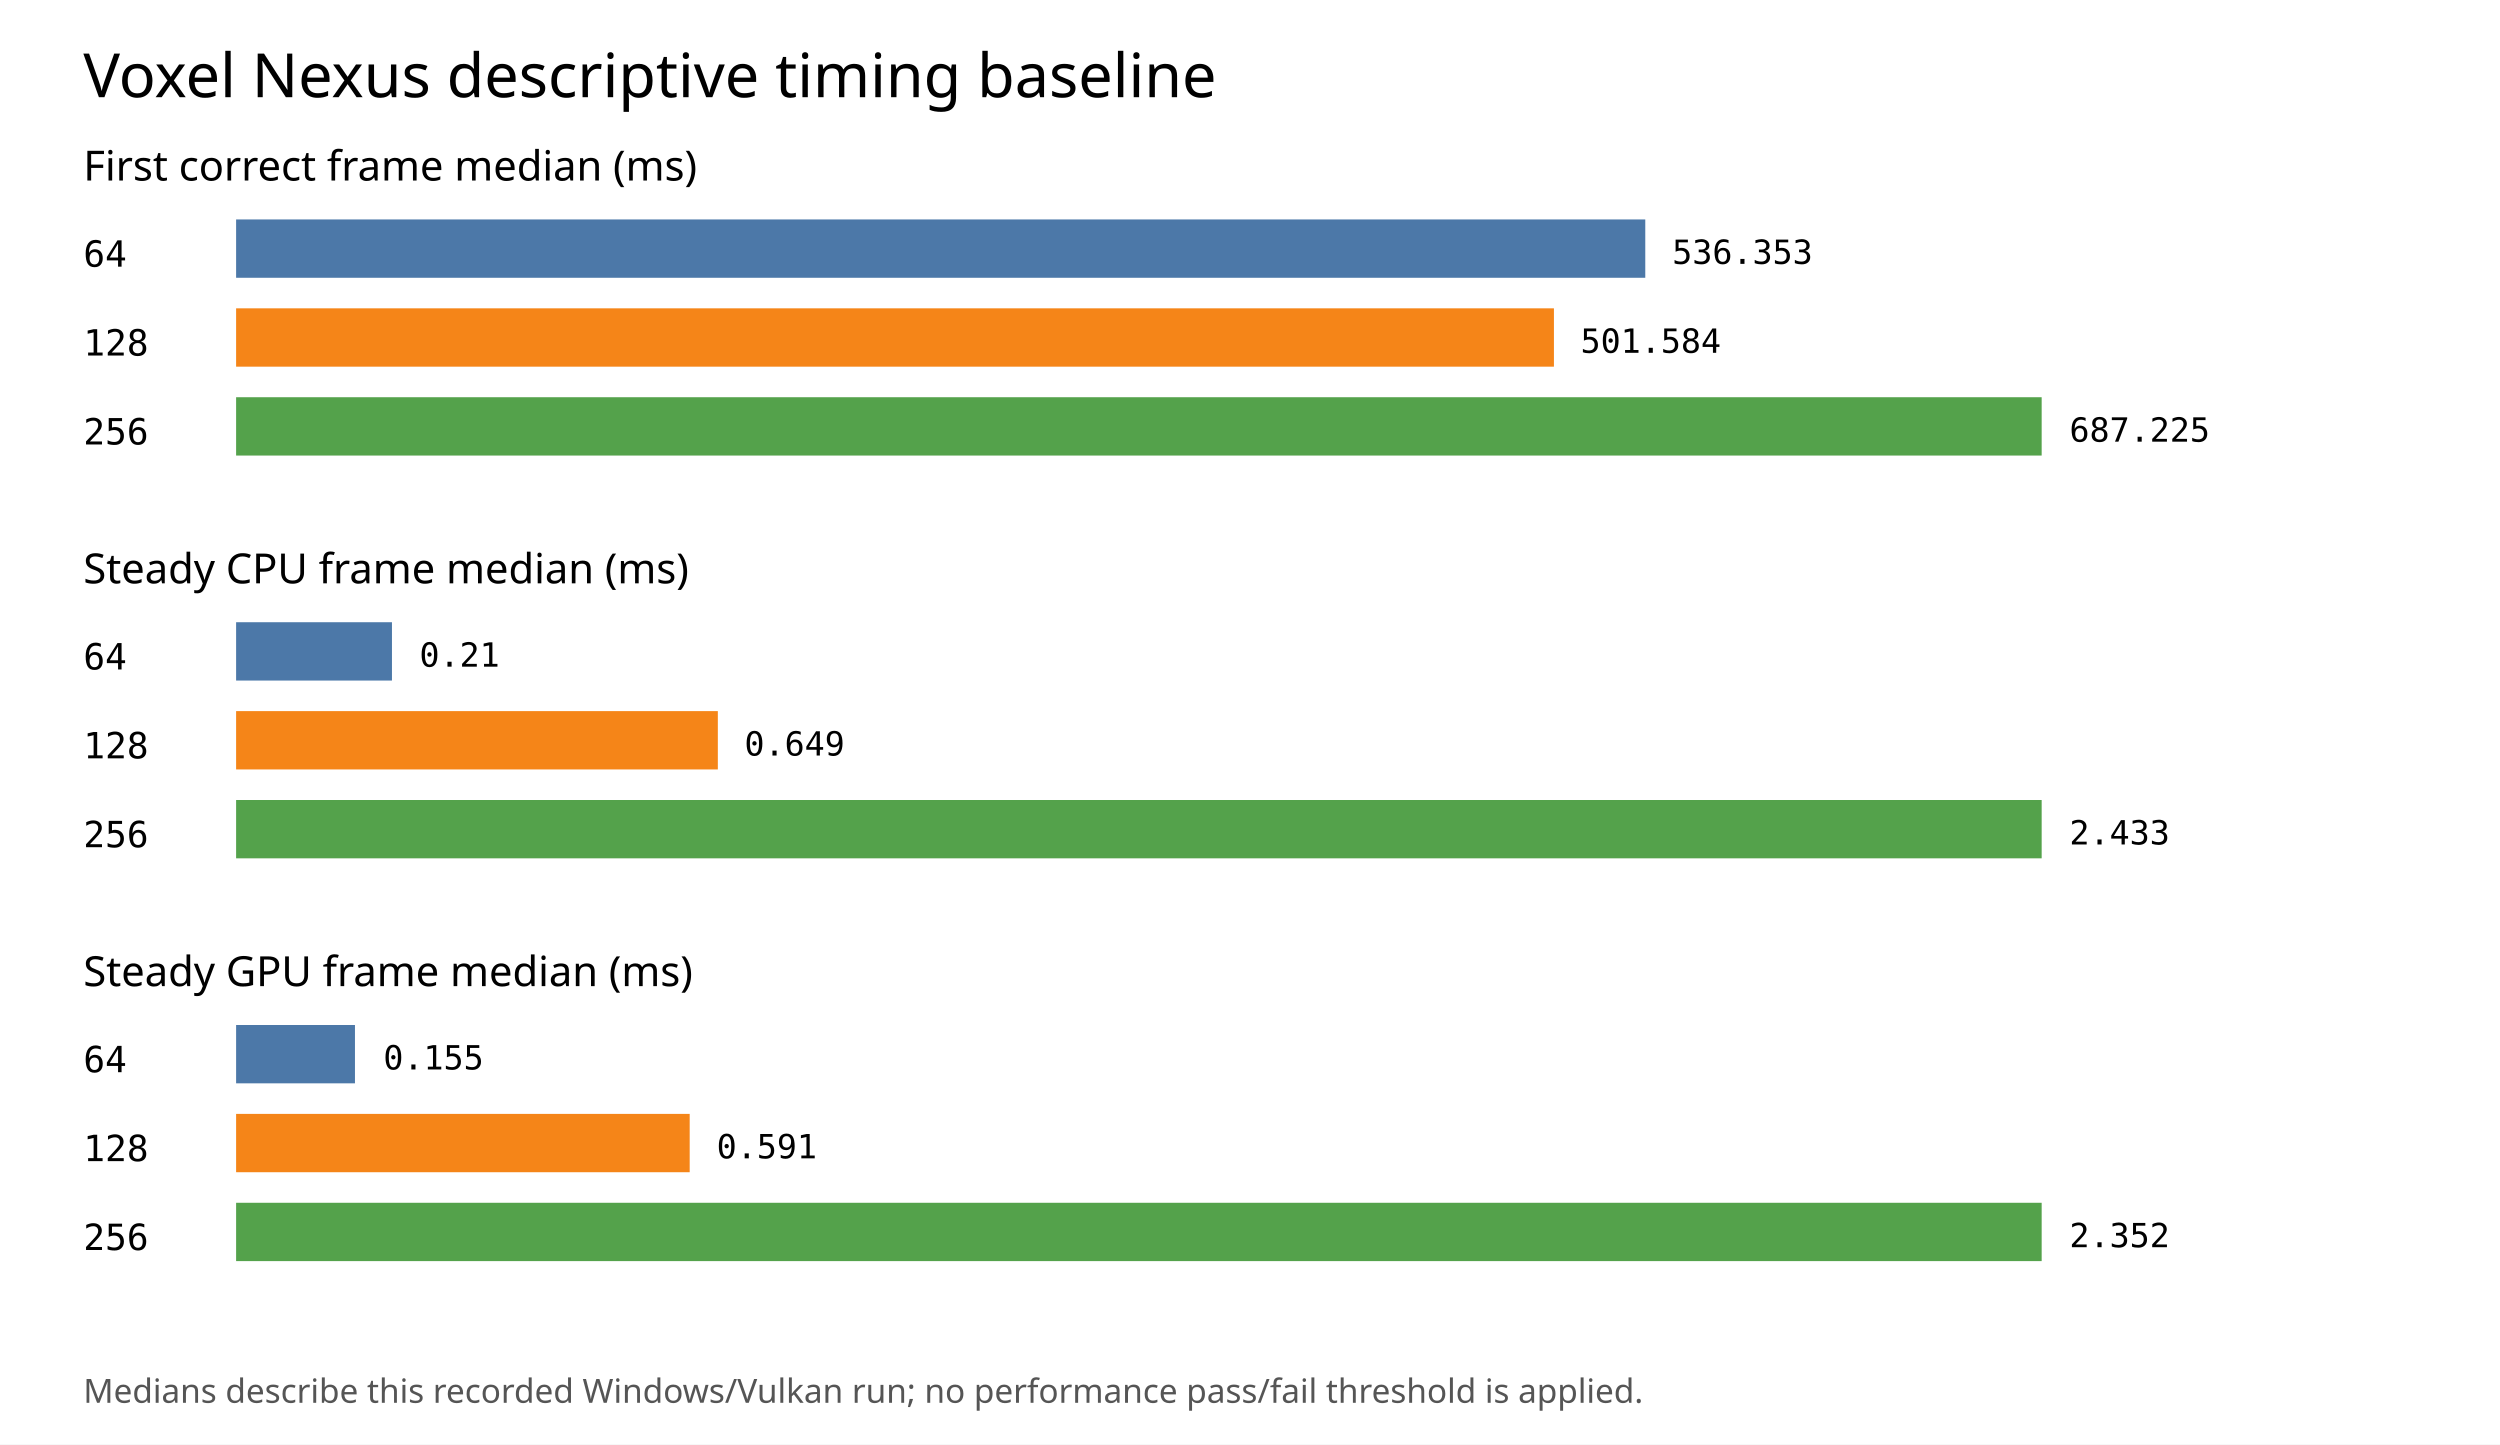
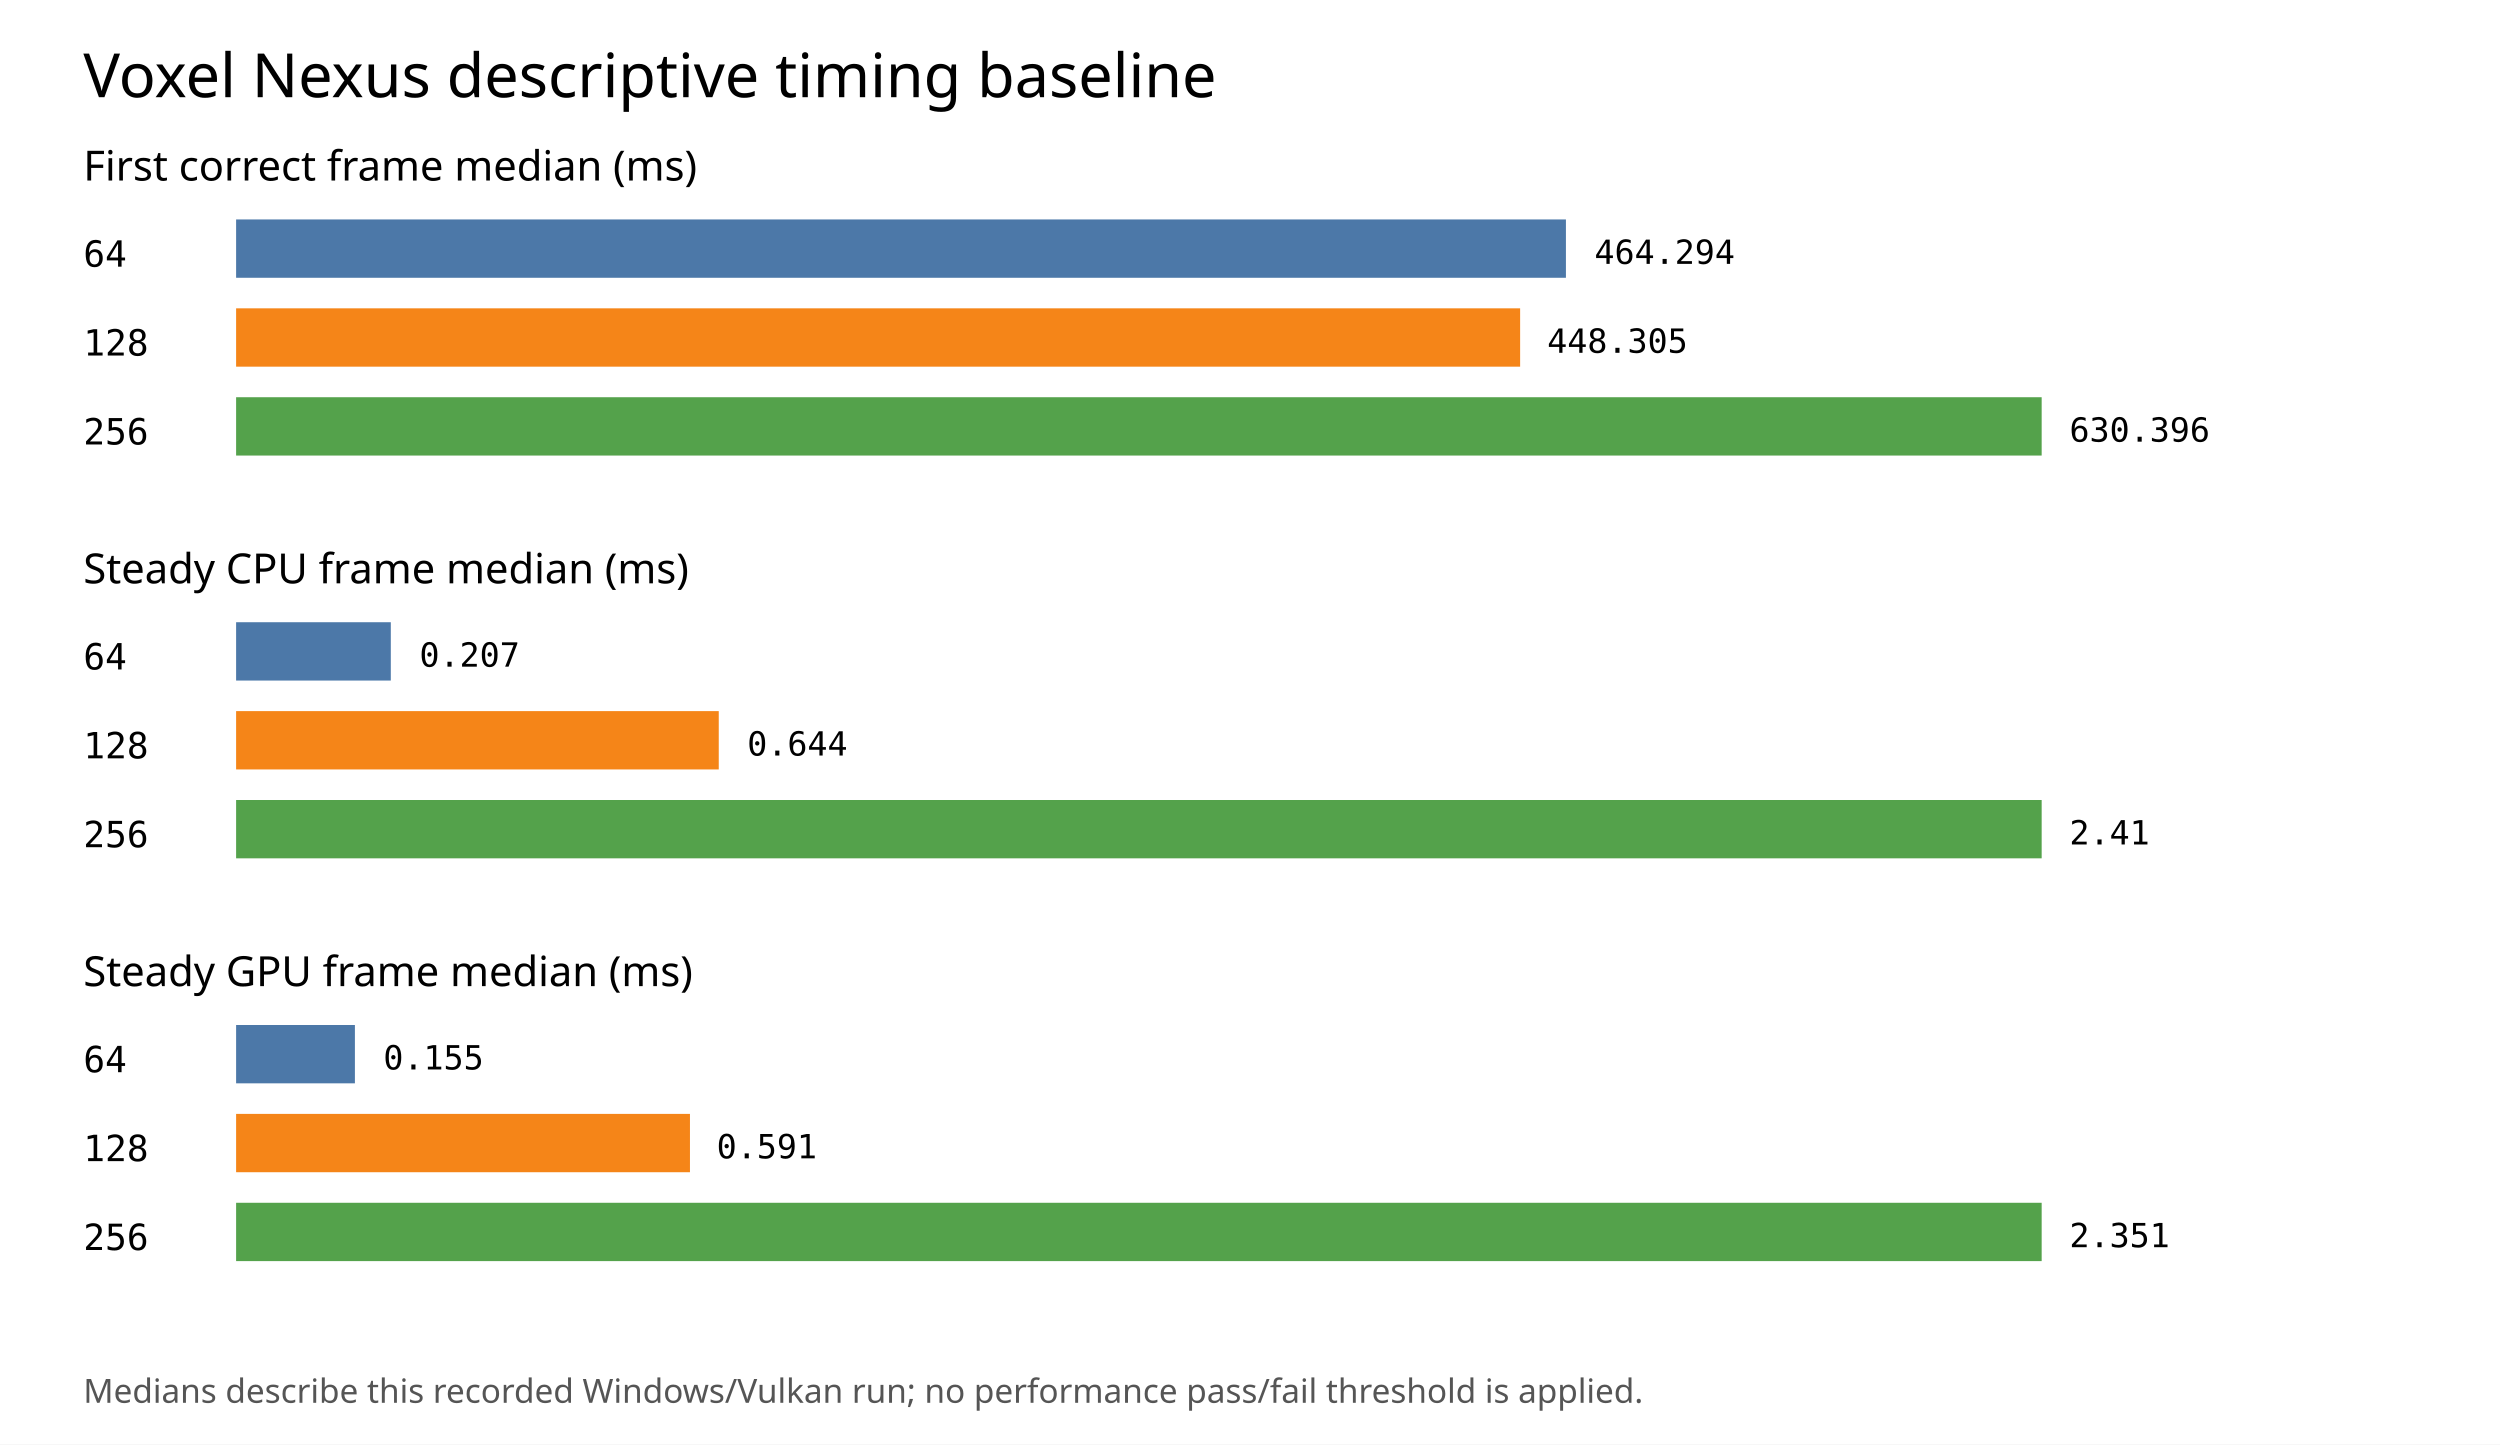
<svg xmlns="http://www.w3.org/2000/svg" width="900" height="520" viewBox="0 0 900 520">
  <rect width="900" height="520" fill="#ffffff" />
  <text x="30" y="35" font-family="sans-serif" font-size="22">Voxel Nexus descriptive timing baseline</text>
  <text x="30" y="65" font-family="sans-serif" font-size="15">First correct frame median (ms)</text>
  <text x="30" y="96" font-family="monospace" font-size="13">64</text>
-   <rect x="85" y="79" width="507.3" height="21" fill="#4c78a8" />
-   <text x="602" y="95" font-family="monospace" font-size="12">536.353</text>
+   <rect x="85" y="79" width="478.733" height="21" fill="#4c78a8" />
+   <text x="574" y="95" font-family="monospace" font-size="12">464.294</text>
  <text x="30" y="128" font-family="monospace" font-size="13">128</text>
-   <rect x="85" y="111" width="474.414" height="21" fill="#f58518" />
-   <text x="569" y="127" font-family="monospace" font-size="12">501.584</text>
+   <rect x="85" y="111" width="462.246" height="21" fill="#f58518" />
+   <text x="557" y="127" font-family="monospace" font-size="12">448.305</text>
  <text x="30" y="160" font-family="monospace" font-size="13">256</text>
  <rect x="85" y="143" width="650" height="21" fill="#54a24b" />
-   <text x="745" y="159" font-family="monospace" font-size="12">687.225</text>
+   <text x="745" y="159" font-family="monospace" font-size="12">630.396</text>
  <text x="30" y="210" font-family="sans-serif" font-size="15">Steady CPU frame median (ms)</text>
  <text x="30" y="241" font-family="monospace" font-size="13">64</text>
-   <rect x="85" y="224" width="56.106" height="21" fill="#4c78a8" />
-   <text x="151" y="240" font-family="monospace" font-size="12">0.21</text>
+   <rect x="85" y="224" width="55.688" height="21" fill="#4c78a8" />
+   <text x="151" y="240" font-family="monospace" font-size="12">0.207</text>
  <text x="30" y="273" font-family="monospace" font-size="13">128</text>
-   <rect x="85" y="256" width="173.421" height="21" fill="#f58518" />
-   <text x="268" y="272" font-family="monospace" font-size="12">0.649</text>
+   <rect x="85" y="256" width="173.752" height="21" fill="#f58518" />
+   <text x="269" y="272" font-family="monospace" font-size="12">0.644</text>
  <text x="30" y="305" font-family="monospace" font-size="13">256</text>
  <rect x="85" y="288" width="650" height="21" fill="#54a24b" />
-   <text x="745" y="304" font-family="monospace" font-size="12">2.433</text>
+   <text x="745" y="304" font-family="monospace" font-size="12">2.41</text>
  <text x="30" y="355" font-family="sans-serif" font-size="15">Steady GPU frame median (ms)</text>
  <text x="30" y="386" font-family="monospace" font-size="13">64</text>
-   <rect x="85" y="369" width="42.787" height="21" fill="#4c78a8" />
+   <rect x="85" y="369" width="42.766" height="21" fill="#4c78a8" />
  <text x="138" y="385" font-family="monospace" font-size="12">0.155</text>
  <text x="30" y="418" font-family="monospace" font-size="13">128</text>
-   <rect x="85" y="401" width="163.287" height="21" fill="#f58518" />
+   <rect x="85" y="401" width="163.383" height="21" fill="#f58518" />
  <text x="258" y="417" font-family="monospace" font-size="12">0.591</text>
  <text x="30" y="450" font-family="monospace" font-size="13">256</text>
  <rect x="85" y="433" width="650" height="21" fill="#54a24b" />
-   <text x="745" y="449" font-family="monospace" font-size="12">2.352</text>
+   <text x="745" y="449" font-family="monospace" font-size="12">2.351</text>
  <text x="30" y="505" font-family="sans-serif" font-size="12" fill="#555">Medians describe this recorded Windows/Vulkan run; no performance pass/fail threshold is applied.</text>
</svg>
